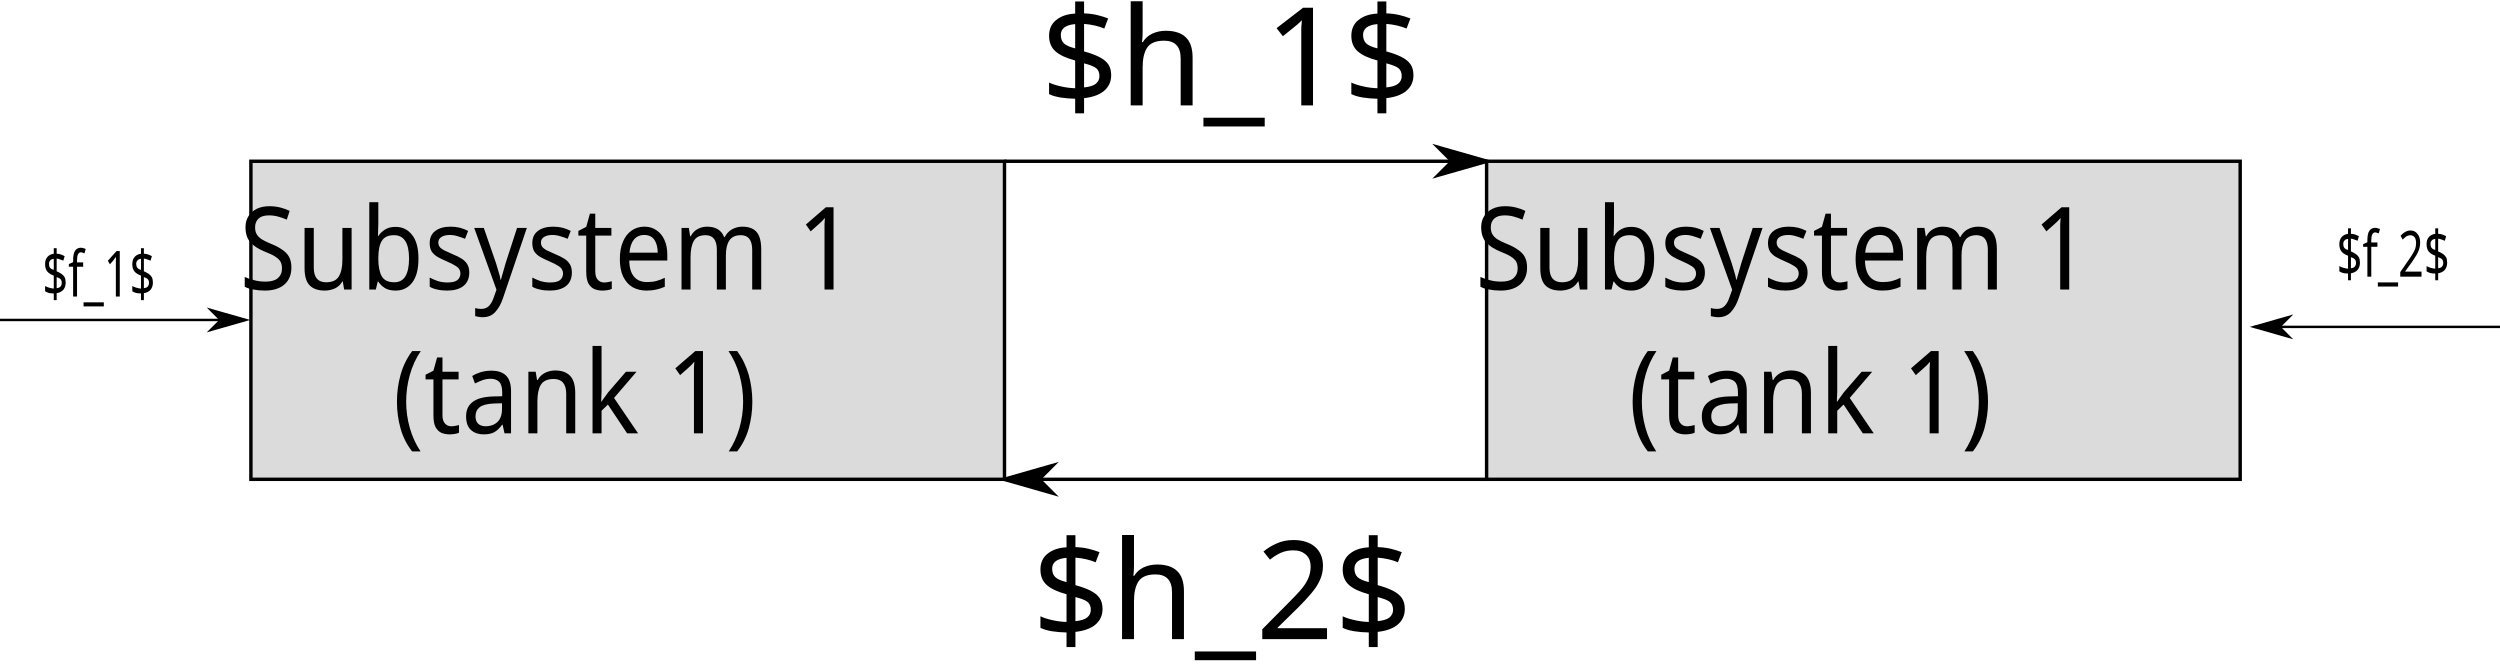
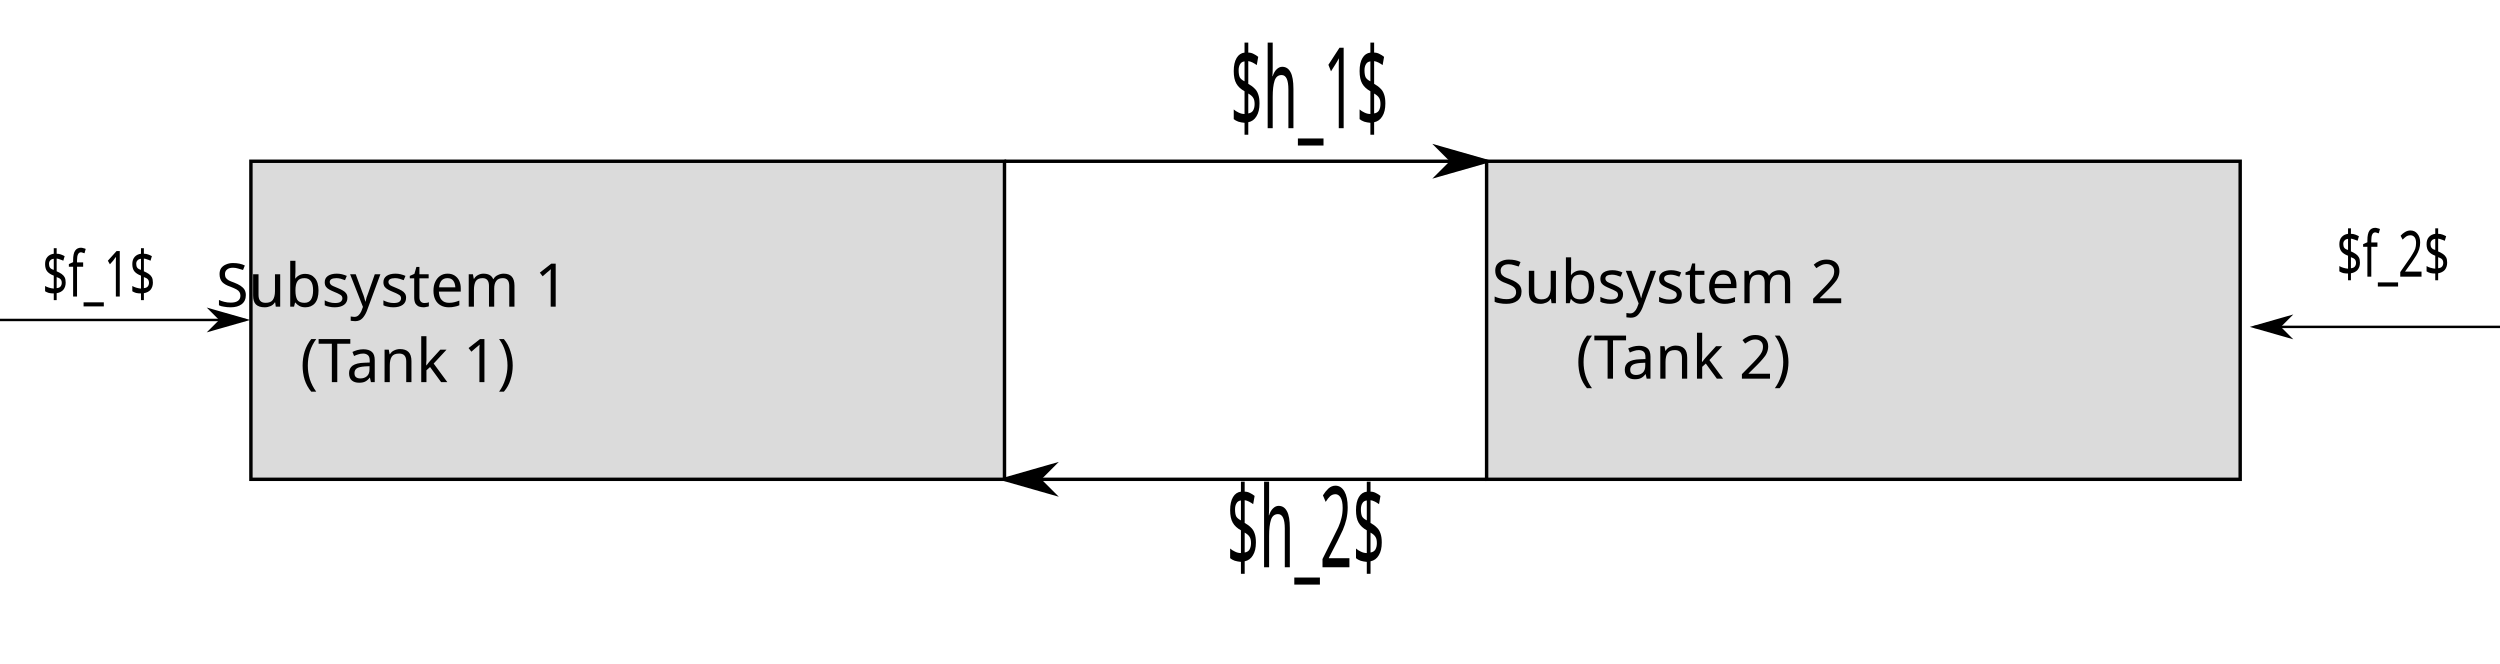
<svg xmlns="http://www.w3.org/2000/svg" width="193.106mm" height="51.235mm" viewBox="0 0 193.106 51.235" version="1.1" id="svg8">
  <defs id="defs2">
    <marker style="overflow:visible" id="marker1276" refX="0" refY="0" orient="auto">
      <path transform="matrix(-0.8,0,0,-0.8,-10,0)" style="fill:#000000;fill-opacity:1;fill-rule:evenodd;stroke:#000000;stroke-width:1pt;stroke-opacity:1" d="M 0,0 5,-5 -12.5,0 5,5 Z" id="path1274" />
    </marker>
    <marker style="overflow:visible" id="marker1236" refX="0" refY="0" orient="auto">
      <path transform="matrix(0.8,0,0,0.8,10,0)" style="fill:#000000;fill-opacity:1;fill-rule:evenodd;stroke:#000000;stroke-width:1pt;stroke-opacity:1" d="M 0,0 5,-5 -12.5,0 5,5 Z" id="path1234" />
    </marker>
    <marker style="overflow:visible" id="Arrow1Lend" refX="0" refY="0" orient="auto">
      <path transform="matrix(-0.8,0,0,-0.8,-10,0)" style="fill:#000000;fill-opacity:1;fill-rule:evenodd;stroke:#000000;stroke-width:1pt;stroke-opacity:1" d="M 0,0 5,-5 -12.5,0 5,5 Z" id="path935" />
    </marker>
    <marker style="overflow:visible" id="Arrow1Lstart" refX="0" refY="0" orient="auto">
      <path transform="matrix(0.8,0,0,0.8,10,0)" style="fill:#000000;fill-opacity:1;fill-rule:evenodd;stroke:#000000;stroke-width:1pt;stroke-opacity:1" d="M 0,0 5,-5 -12.5,0 5,5 Z" id="path932" />
    </marker>
    <rect x="20.411" y="58.964" width="91.848" height="29.482" id="rect870" />
    <marker style="overflow:visible" id="Arrow1Lend-3" refX="0" refY="0" orient="auto">
      <path transform="matrix(-0.8,0,0,-0.8,-10,0)" style="fill:#000000;fill-opacity:1;fill-rule:evenodd;stroke:#000000;stroke-width:1pt;stroke-opacity:1" d="M 0,0 5,-5 -12.5,0 5,5 Z" id="path935-4" />
    </marker>
  </defs>
  <g id="layer1" transform="translate(-1.408054,-57.47049)">
    <text xml:space="preserve" id="text868" style="font-style:normal;font-weight:normal;font-size:10.583px;line-height:1.25;font-family:sans-serif;white-space:pre;shape-inside:url(#rect870);fill:#000000;fill-opacity:1;stroke:none;" />
    <rect style="fill:#000000;fill-opacity:0.141;stroke:#000000;stroke-width:0.265;stroke-opacity:1" id="rect884" width="58.208" height="24.568" x="20.789" y="69.926" />
-     <text xml:space="preserve" style="font-style:normal;font-weight:normal;font-size:8.442px;line-height:1.25;font-family:sans-serif;fill:#000000;fill-opacity:1;stroke:none;stroke-width:0.211" x="53.718" y="75.802" id="text888" transform="scale(0.9495393,1.053142)">
-       <tspan id="tspan886" x="53.718" y="75.802" style="text-align:center;text-anchor:middle;stroke-width:0.211">Subsystem 1</tspan>
-       <tspan x="53.718" y="86.355" style="text-align:center;text-anchor:middle;stroke-width:0.211" id="tspan890">(tank 1)</tspan>
+     <text xml:space="preserve" style="font-style:normal;font-weight:normal;font-size:4.622px;line-height:1.25;font-family:sans-serif;fill:#000000;fill-opacity:1;stroke:none;stroke-width:0.116" x="36.176" y="80.491" id="text888" transform="scale(0.9917666,1.008302)">
+       <tspan id="tspan886" x="36.176" y="80.491" style="text-align:center;text-anchor:middle;stroke-width:0.116">Subsystem 1</tspan>
+       <tspan x="36.176" y="86.268" style="text-align:center;text-anchor:middle;stroke-width:0.116" id="tspan890">(Tank 1)</tspan>
    </text>
    <rect style="fill:#000000;fill-opacity:0.141;stroke:#000000;stroke-width:0.265;stroke-opacity:1" id="rect884-4" width="58.208" height="24.568" x="116.237" y="69.926" />
-     <text xml:space="preserve" style="font-style:normal;font-weight:normal;font-size:8.442px;line-height:1.25;font-family:sans-serif;fill:#000000;fill-opacity:1;stroke:none;stroke-width:0.211" x="154.238" y="75.802" id="text888-2" transform="scale(0.9495393,1.053142)">
-       <tspan id="tspan886-4" x="154.238" y="75.802" style="text-align:center;text-anchor:middle;stroke-width:0.211">Subsystem 1</tspan>
-       <tspan x="154.238" y="86.355" style="text-align:center;text-anchor:middle;stroke-width:0.211" id="tspan890-4">(tank 1)</tspan>
+     <text xml:space="preserve" style="font-style:normal;font-weight:normal;font-size:4.622px;line-height:1.25;font-family:sans-serif;fill:#000000;fill-opacity:1;stroke:none;stroke-width:0.116" x="135.535" y="80.226" id="text888-2" transform="scale(0.9917666,1.008302)">
+       <tspan id="tspan886-4" x="135.535" y="80.226" style="text-align:center;text-anchor:middle;stroke-width:0.116">Subsystem 2</tspan>
+       <tspan x="135.535" y="86.003" style="text-align:center;text-anchor:middle;stroke-width:0.116" id="tspan890-4">(Tank 2)</tspan>
    </text>
    <path style="fill:none;stroke:#000000;stroke-width:0.265;stroke-linecap:butt;stroke-linejoin:miter;stroke-miterlimit:4;stroke-dasharray:none;stroke-opacity:1;marker-end:url(#Arrow1Lend)" d="M 78.997,69.926 H 116.237" id="path928" />
    <path style="fill:none;stroke:#000000;stroke-width:0.265px;stroke-linecap:butt;stroke-linejoin:miter;stroke-opacity:1;marker-end:url(#marker1276)" d="M 116.237,94.494 H 78.997" id="path930" />
    <path style="fill:none;stroke:#000000;stroke-width:0.189;stroke-linecap:butt;stroke-linejoin:miter;stroke-miterlimit:4;stroke-dasharray:none;stroke-opacity:1;marker-end:url(#Arrow1Lend-3)" d="M 1.408,82.185 H 20.367" id="path928-4" />
    <path style="fill:none;stroke:#000000;stroke-width:0.189;stroke-linecap:butt;stroke-linejoin:miter;stroke-miterlimit:4;stroke-dasharray:none;stroke-opacity:1;marker-start:url(#marker1236)" d="M 175.555,82.72 H 194.514" id="path928-4-5" />
-     <text xml:space="preserve" style="font-style:normal;font-weight:normal;font-size:10.583px;line-height:1.25;font-family:sans-serif;fill:#000000;fill-opacity:1;stroke:none;stroke-width:0.265" x="81.784" y="65.615" id="text1542">
-       <tspan id="tspan1540" x="81.784" y="65.615" style="stroke-width:0.265">$h_1$</tspan>
+     <text xml:space="preserve" style="font-style:normal;font-weight:normal;font-size:6.194px;line-height:1.25;font-family:sans-serif;fill:#000000;fill-opacity:1;stroke:none;stroke-width:0.155" x="135.536" y="47.936" id="text1542" transform="scale(0.7114569,1.405566)">
+       <tspan id="tspan1540" x="135.536" y="47.936" style="stroke-width:0.155">$h_1$</tspan>
    </text>
-     <text xml:space="preserve" style="font-style:normal;font-weight:normal;font-size:10.583px;line-height:1.25;font-family:sans-serif;fill:#000000;fill-opacity:1;stroke:none;stroke-width:0.265" x="81.116" y="106.84" id="text1542-8">
-       <tspan id="tspan1540-1" x="81.116" y="106.84" style="stroke-width:0.265">$h_2$</tspan>
+     <text xml:space="preserve" style="font-style:normal;font-weight:normal;font-size:6.194px;line-height:1.25;font-family:sans-serif;fill:#000000;fill-opacity:1;stroke:none;stroke-width:0.155" x="135.144" y="72.064" id="text1542-8" transform="scale(0.7114569,1.405566)">
+       <tspan id="tspan1540-1" x="135.144" y="72.064" style="stroke-width:0.155">$h_2$</tspan>
    </text>
    <text xml:space="preserve" style="font-style:normal;font-weight:normal;font-size:4.147px;line-height:1.25;font-family:sans-serif;fill:#000000;fill-opacity:1;stroke:none;stroke-width:0.104" x="5.565" y="67.588" id="text1594" transform="scale(0.840907,1.189192)">
      <tspan id="tspan1592" x="5.565" y="67.588" style="stroke-width:0.104">$f_1$</tspan>
    </text>
    <text xml:space="preserve" style="font-style:normal;font-weight:normal;font-size:4.147px;line-height:1.25;font-family:sans-serif;fill:#000000;fill-opacity:1;stroke:none;stroke-width:0.104" x="216.31" y="66.295" id="text1594-3" transform="scale(0.840907,1.189192)">
      <tspan id="tspan1592-7" x="216.31" y="66.295" style="stroke-width:0.104">$f_2$</tspan>
    </text>
  </g>
</svg>
